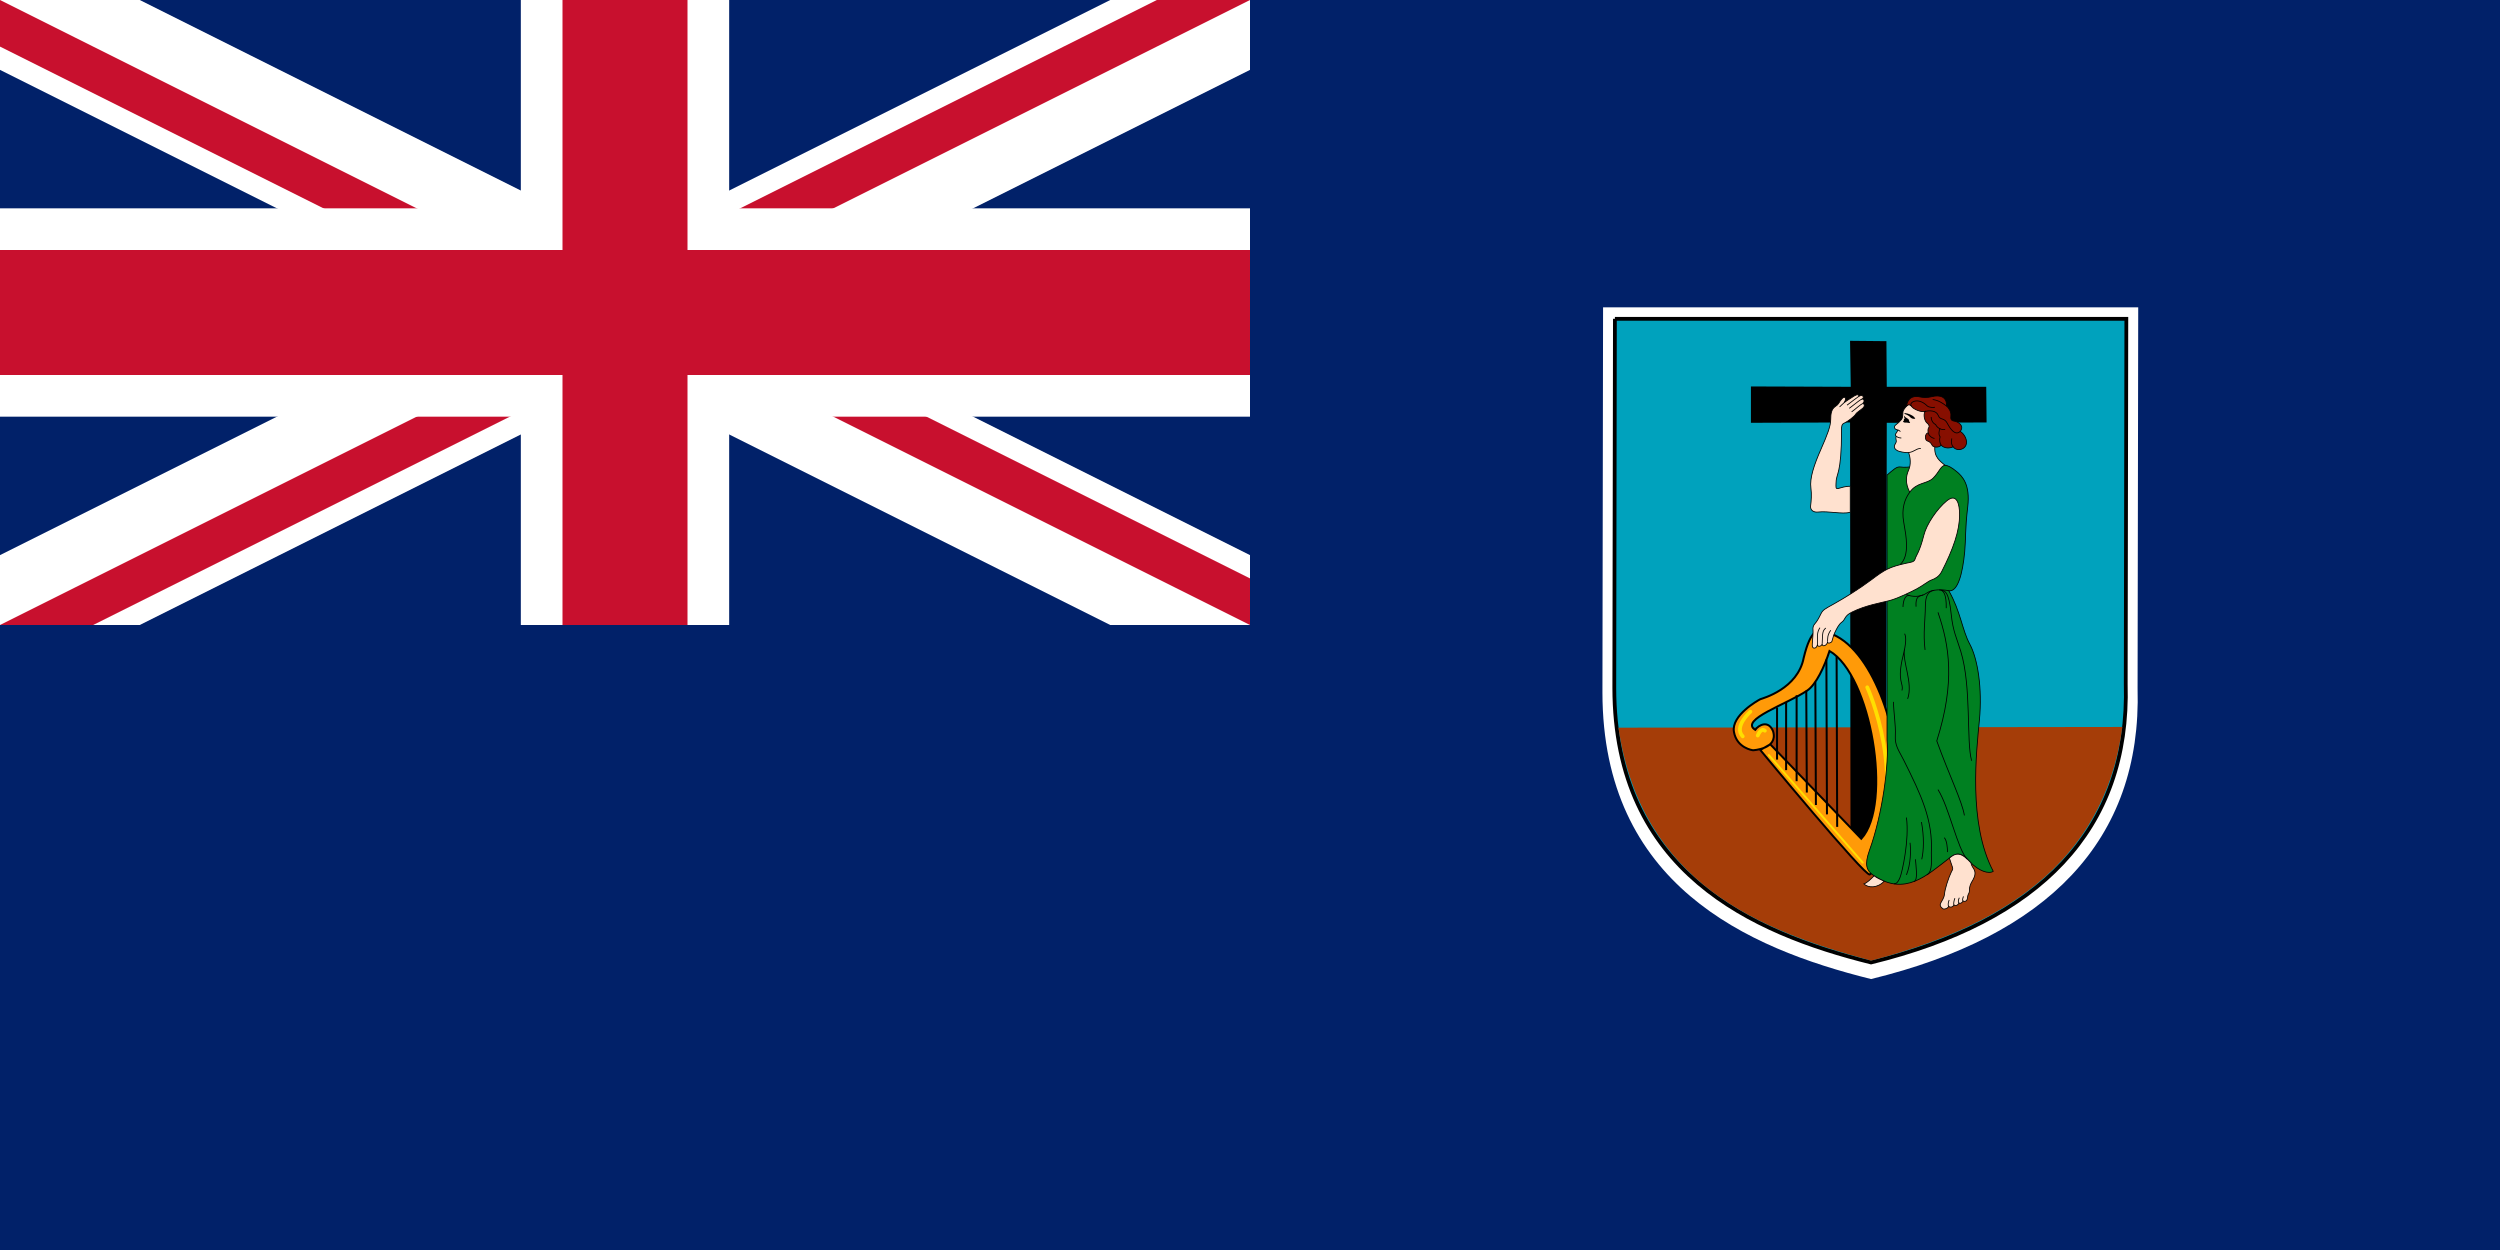
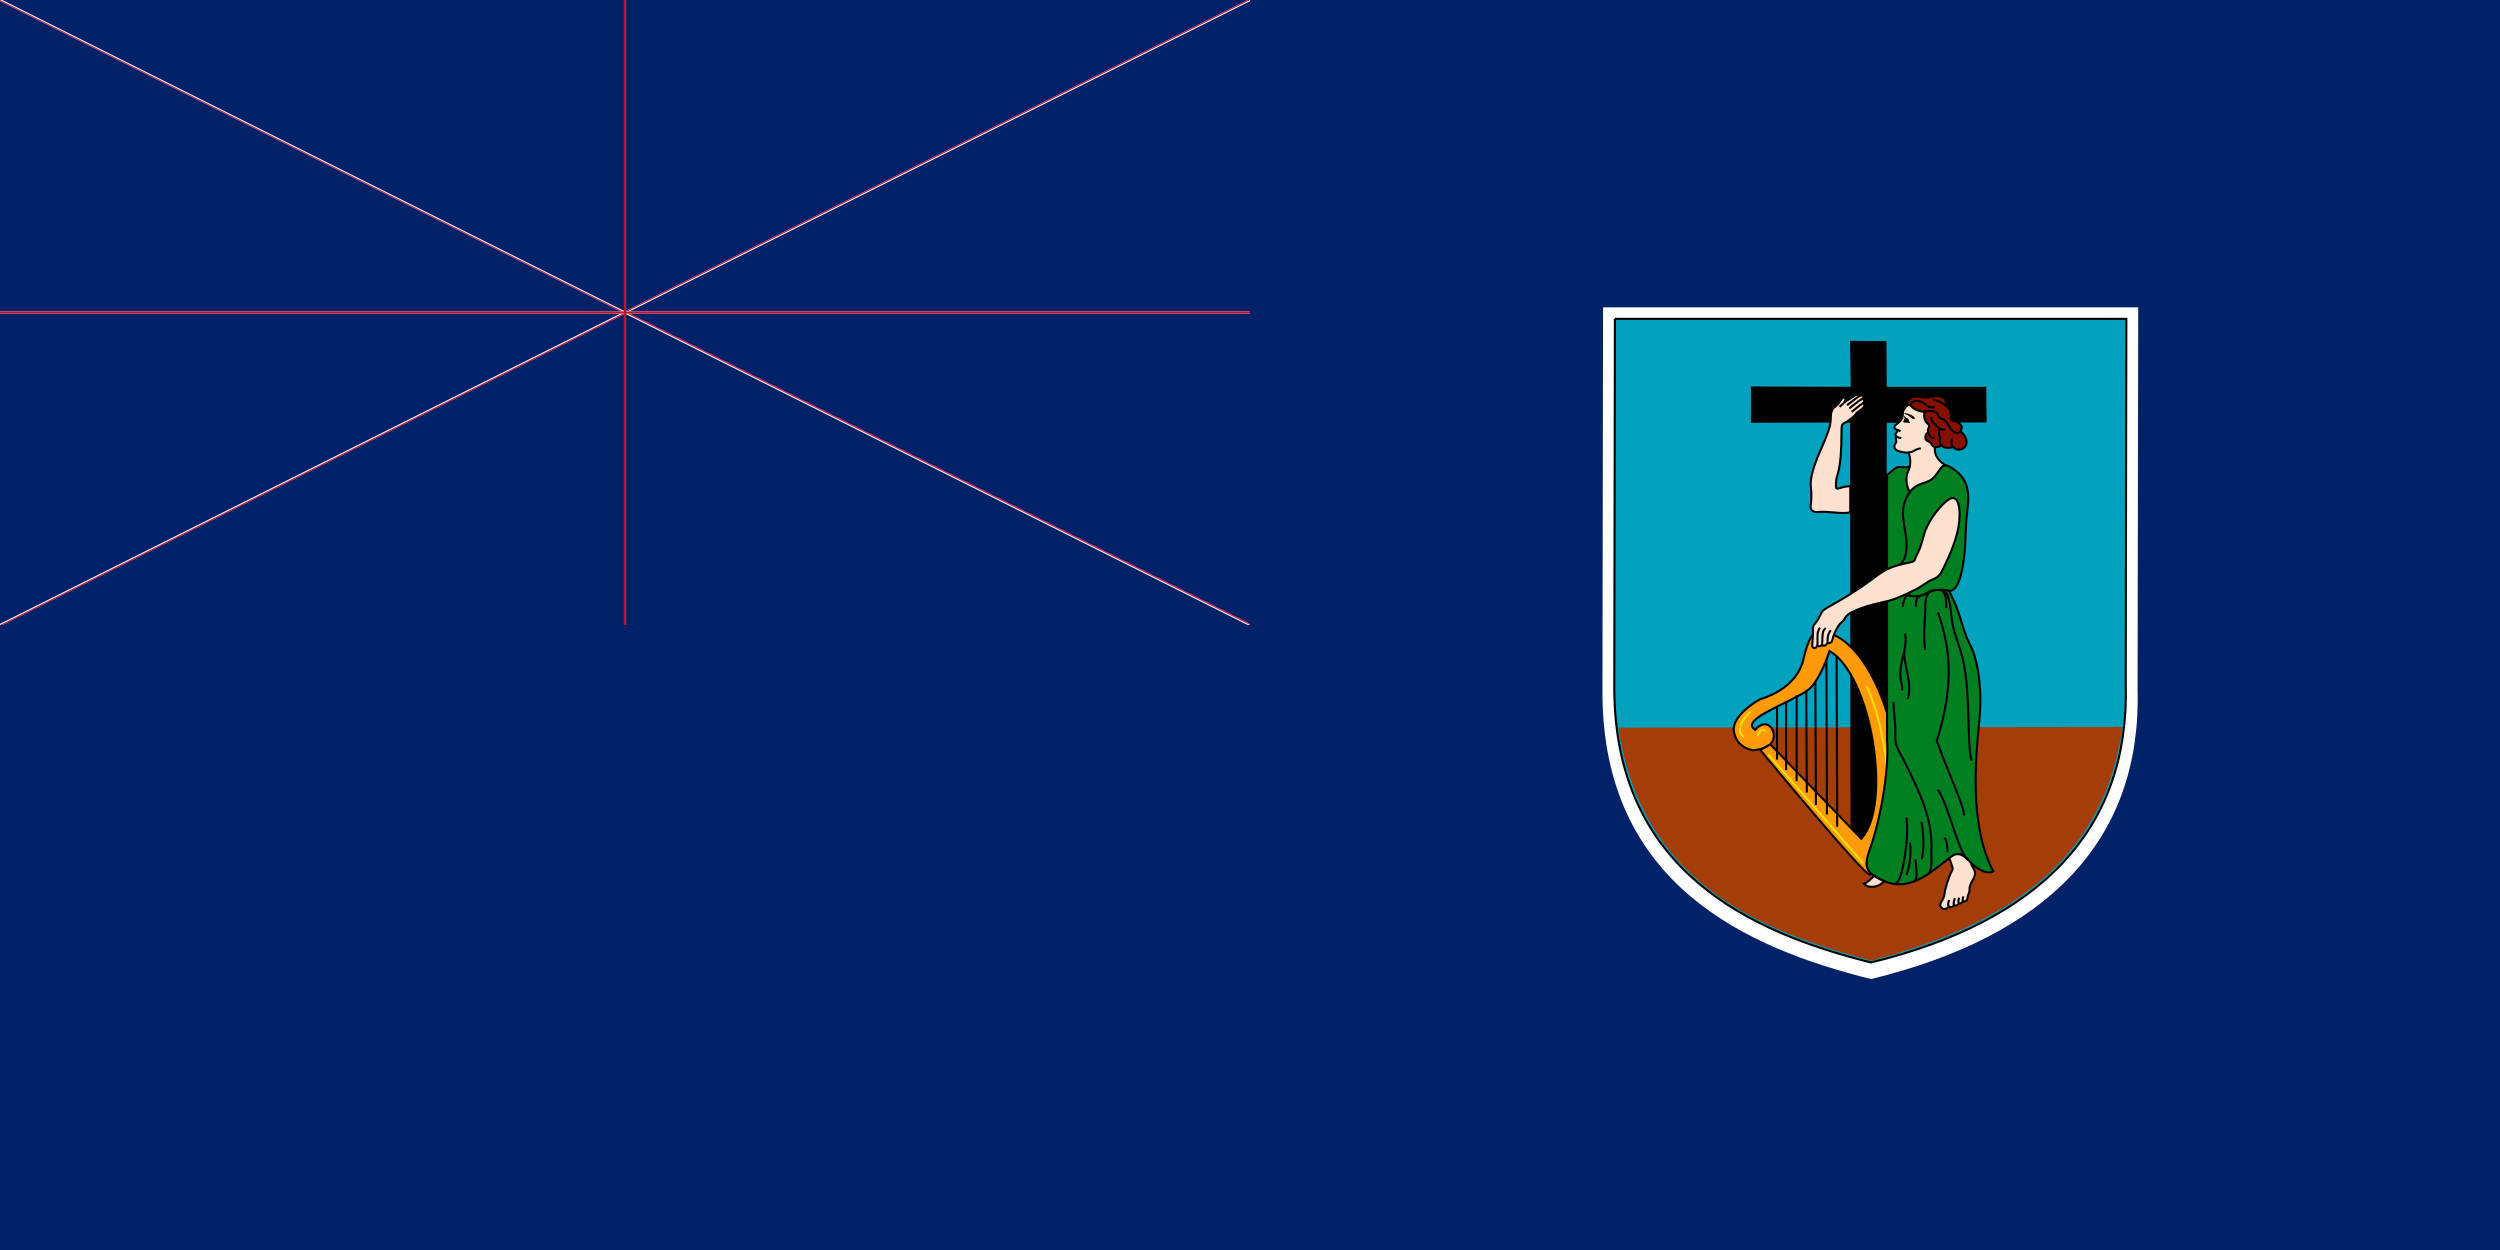
<svg xmlns="http://www.w3.org/2000/svg" viewBox="0 0 1200 600">
  <clipPath id="a">
    <path d="M0 0v150h700v150H600zm600 0H300v350H0v-50z" />
  </clipPath>
  <path fill="#012169" d="M0 0h1200v600H0z" />
-   <path d="M0 0l600 300m0-300L0 300" stroke="#fff" stroke-width="60" />
-   <path d="M0 0l600 300m0-300L0 300" stroke="#c8102e" stroke-width="40" clip-path="url(#a)" />
-   <path d="M300 0v350M0 150h700" stroke="#fff" stroke-width="100" />
-   <path d="M300 0v350M0 150h700" stroke="#c8102e" stroke-width="60" />
+   <path d="M0 0l600 300m0-300L0 300" stroke="#fff" strokeWidth="60" />
+   <path d="M0 0l600 300m0-300L0 300" stroke="#c8102e" strokeWidth="40" clip-path="url(#a)" />
+   <path d="M300 0v350M0 150h700" stroke="#fff" strokeWidth="100" />
+   <path d="M300 0v350M0 150h700" stroke="#c8102e" strokeWidth="60" />
  <path d="M0 300h600V0h600v600H0z" fill="#012169" />
  <path fill="#fff" d="M769.466 147.526h256.879l-.306 182.787c2.137 73.48-43.662 119.076-127.931 139.634-59.834-14.86-128.837-45.596-128.939-137.549l.305-184.872z" />
-   <path fill="#00a2bd" stroke="#000" stroke-width="1.813" d="M775.152 153.036h245.493l-.291 175.155c2.041 70.41-41.728 114.102-122.261 133.802-57.188-14.237-123.132-43.692-123.23-131.805l.292-177.152z" />
+   <path fill="#00a2bd" stroke="#000" strokeWidth="1.813" d="M775.152 153.036h245.493l-.291 175.155c2.041 70.41-41.728 114.102-122.261 133.802-57.188-14.237-123.132-43.692-123.23-131.805l.292-177.152z" />
  <path fill="#a53d08" d="M1018.74 348.938c-8.93 67.21-60.692 96.576-120.655 112.162-53.073-14.238-110.174-36.968-121.243-111.824l241.901-.338z" />
  <path d="M888.365 185.664l-.342-22.075 17.455.17.171 21.905h47.744l.17 17.113-47.914.17-.383 201.816-17.026.107-.217-202.093-47.583.171.01-17.455z" />
-   <g fill="#ff9a08" stroke="#000" stroke-width=".968">
+   <g fill="#ff9a08" stroke="#000" strokeWidth=".968">
    <path d="M849.714 357.267l43.703 45.338c15.112-16.61 4.63-78.696-15.247-90.13-2.382 7.351-6.434 16.166-10.74 19.008-9.475 6.457-32.692 14.006-24.932 18.84 1.77-2.45 6.399-4.765 8.577.681 2.587 8.577-9.666 9.122-9.666 9.122s-7.76-.954-9.122-8.85 11.559-15.105 12.662-15.656c1.089-.41 17.971-4.901 20.83-19.879 3.54-14.704 7.216-12.525 7.897-12.798 22.055 2.178 36.487 41.662 37.305 69.436.816 27.774-11.3 46.154-13.48 47.38-2.177 1.225-52.552-59.769-52.552-59.769l4.765-2.723z" fill-rule="evenodd" />
    <path d="M881.573 315.061l.271 81.825m-5.172-80.328l.271 74.338m-5.581-63.582l.271 59.088m-4.628-54.868l.273 48.879m-4.902-46.7v41.253m-5.038-37.985v32.675m-4.356-30.088v25.05" />
-     <g fill="none" stroke="#ffdf00" stroke-width="1.813" stroke-linecap="round">
-       <path stroke-width=".968" d="M849.033 362.441l45.065 51.6" />
+     <g fill="none" stroke="#ffdf00" strokeWidth="1.813" stroke-linecap="round">
+       <path strokeWidth=".968" d="M849.033 362.441l45.065 51.6" />
      <path d="M896.276 329.901s20.424 44.658 1.498 81.417m-54.051-58.272s1.498-3.948 3.404-2.314m-6.943-9.122s-8.169 7.215-3.676 11.845" />
    </g>
  </g>
-   <g stroke="#000" stroke-width=".399">
+   <g stroke="#000" strokeWidth=".399">
    <path fill="#008021" d="M905.779 228.044c3.025-2.595 4.595-4.181 6.468-3.892 1.874.288 4.425.143 6.298-.433 1.88-.578 11.177-1.73 15-.433 1.298.144 3.026.866 5.69 3.1 2.671 2.235 6.564 6.128 5.266 16.942-1.297 10.813-.873 15.439-1.443 21.483-1.006 10.67-3.373 19.456-7.64 18.744 5.767 10.093 6.343 18.744 10.09 25.665 3.753 6.921 6.057 21.051 4.614 36.335-1.437 15.284-5.475 49.6 6.633 72.67-2.02 1.441-6.918 0-11.247-4.615-4.323-4.614-6.222-4.462-9.804-1.73-10.956 8.363-21.216 18.442-36.33 8.363-3.462-2.307-4.557-5.074-2.02-12.112 6.343-17.59 9.425-41.725 8.425-53.06V228.044z" />
    <path d="M916.171 217.23c.791 2.451 1.222 5.623-.076 8.506-1.297 2.884-1.582 6.345.576 10.526 3.462-4.902 8.367-3.893 11.247-6.776 2.886-2.884 3.462-5.624 5.627-6.2-2.165-1.875-5.481-3.893-4.76-9.373.722-5.479 8.361-9.948 1.443-18.311-4.468-5.399-10.962-3.893-13.772-1.802-1.323.982-2.45 2.378-2.88 3.316-.437.937.108 3.07-.943 4.326a14.172 14.172 0 01-2.595 2.45c-.646.47-1.05 1.152-.36 1.947.278.318.784.386 1.341.579-.323.648-.69 1.295-1.05 1.764-.342.44-.197.86.215 1.218-.545 1.73.506 1.918-.216 3.216-.626 1.122-1.474 2.45.867 3.749.646.36 3.716 1.072 5.336.865zm-28.045 28.693c-4.038 1.01-10.525-.72-15.43-.144-2.165.255-3.893-.865-3.602-3.028.285-2.163.576-5.479.14-8.507-.672-4.718 1.588-11.246 4.759-18.456 3.17-7.209 4.76-11.246 4.76-14.634 0-2.235.215-4.759 2.234-6.056 1.493-.959 1.778-1.89 2.31-2.667 1.221-1.803 2.373-2.235 2.519-1.153.088.643-.146 1.225-.722 2.09 1.298-1.082 3.5-2.344 4-2.704.507-.36 3.07-2.162 3.21-.468 1.012-.505 1.696-.47 1.949.071.272.585.107.83-.4 1.262.722-.144 1.552 1.118.109 2.235.76-.252 1.512 1.01.183 2.163-1.38 1.19-2.956 2.019-3.462 2.956-.506.937-3.93 3.569-5.298 4.145-1.373.577-1.443 1.368-1.443 3.388 0 22.205-2.664 20.4-2.664 25.738 0 1.441-.291 2.739 1.152 2.306 1.443-.432 3.531-1.081 5.696-1.081v12.544zm.861 47.869c6.52-3.258 13.988-4.47 17.88-5.479 3.893-1.01 10.095-4.036 13.12-5.622 3.032-1.587 5.482-3.75 7.21-4.327 1.734-.576 3.67-1.77 4.76-3.892 5.62-10.958 8.651-19.752 8.651-27.395 0-5.047-1.297-10.67-6.202-6.633-4.608 3.795-9.627 11.11-10.956 16.437-2.02 8.074-3.747 9.805-4.184 11.39-.43 1.587-2.063 1.585-4.038 2.02-8.506 1.874-10.525 3.17-16.867 7.93-6.342 4.757-13.266 8.94-17.88 11.534-4.614 2.596-5.475 2.884-6.488 4.974-1.006 2.09-1.943 3.677-2.81 4.615-.867.937-1.114 2.032-.937 3.172.146.937-.291 5.262-.36 6.704-.077 1.442.284 1.803.866 1.874.576.073 1.368-.216 1.659-1.946-.291 1.73 2.088 1.153 2.234-.144-.076 1.874 2.45.793 2.595-.937 0 1.225 1.911.378 2.089-.217.43-1.441.79-3.027 1.367-4.18.842-1.675 1.74-3.843 3.392-5.048 1.874-1.37 1.007-2.883 4.899-4.83zm46.716 118.088c.437 1.586 1.228 3.389 1.513 4.47.29 1.081-.216 1.419-.5 2.019-1.513 3.172-3.14 8.228-3.393 10.958-.139 1.586-1.221 3.1-1.728 4.037-.557 1.034-.341 1.831.937 2.811.614.469 2.595-.144 2.81-1.153.722.72 2.02.433 2.595-.65.652.65 1.734.217 2.456-.864.646.433 1.582-.433 1.943-1.01 1.013.505 2.095-.107 2.127-2.09.006-.398.253-1.081.544-1.55.285-.469.392-1.37.36-2.163-.037-.793.47-2.379 1.153-3.496.683-1.118 1.873-3.1 1.367-4.975-.469-1.746-1.222-1.586-1.874-4.109-1.582-1.658-3.747-3.965-5.98-4.11-2.235-.143-3.533 1.37-4.33 1.875zm-41.02 12.4c2.019 2.018 6.563 2.09 9.734-1.298-1.152-.505-3.677-1.658-4.829-2.595-1.588 1.586-3.392 3.388-4.905 3.893z" fill="#ffe1cf" />
    <path fill="#870f00" d="M915.089 195.026c.791-5.118 4.418-4.998 6.703-4.47.936.217 3.247.433 5.405-.144 4.278-1.14 7.5.36 7.07 4.47 1.152.865 2.373 2.883 2.158 4.614-.215 1.73.145 2.451 1.734 2.667 1.582.217 4.975 2.163 2.734 4.902 2.165 1.299 3.823 4.614 2.671 6.85-1.152 2.234-4.614 2.595-6.057.576-1.582.72-4.183.865-5.766-.792-1.082 1.296-3.823 1.153-4.329 0-.5-1.154-1.354-1.771-2.373-2.092-1.159-.36-1.228-3.532.5-3.893-.216-.937-.14-2.018.29-2.523s.07-1.441-.936-2.235c-1.013-.793-1.873-3.821-.867-5.479-1.728.577-5.55-1.081-6.342-2.235-.797-1.153-1.873-1.225-2.595-.216z" />
    <g fill="none">
      <path d="M916.171 217.23c2.81-.36 3.747-2.09 5.836-1.947m-11.823-5.882c.184.162.418.294.684.44.57.308 1.19.344 1.765.415m-1.614-3.838c.392.135.81.333 1.184.719m5.335-12.111c-1.658-1.586 2.81-4.83 7.5-.216.874.86 3.095.865 3.747.648m-4.759 2.019c2.165-.505 5.405-.505 6.342 1.946.943 2.452 2.816.865 4.33 3.75 1.512 2.883 3.892 6.127 6.195 3.892m-9.152 6.633c-.652-.865-.937-2.74-.506-4.038-.867-1.009-.507-3.1 0-4.109m-5.696 2.163c.076.865 1.228 2.451 3.032 2.74m8.936 4.037c-1.006-1.298-.867-2.45-.646-4.037" />
      <path d="M926.982 200.145c-.07 1.297.722 3.028 2.089 3.604.29.72 1.734 2.74 4.614 2.452m.582-11.319c-1.582-1.228-3.728-2.74-6.563-3.115m-11.033 44.495c-2.45 3.317-4.038 7.93-2.88 14.419 1.152 6.488 3.026 16.004-1.734 20.33m23.361 12.544c-3.317-.72-8.076-.72-10.671 1.154s-6.924 2.018-9.804.576" />
      <path d="M928.425 283.339c-2.886.504-4.253 2.523-4.253 7.858 0 5.335-1.152 13.12-.146 20.762m-.867-26.385c-1.873.504-3.817.576-3.456 5.623m-6.272.144c.07-3.1 1.152-5.984 3.171-5.48m17.589 6.057c.146-6.849-1.367-8.795-3.386-8.723 2.74.072 4.608.407 5.766 11.607.867 8.362 2.614 11.323 4.614 17.88 5.19 17.013 2.595 43.254 5.19 52.482m-16.147-71.228c5.475 15.861 8.36 33.451-.576 61.711 6.05 16.726 12.108 28.837 13.26 35.759m-29.988-59.982c1.006-3.604-2.595-4.037.576-16.725 1.373-5.496 1.589-8.795.721-10.526m.001 7.499c-1.298 5.624 4.184 16.149 1.443 23.79m-6.779 1.442c0 4.902 1.152 11.246.867 16.149-.291 4.902 1.709 7.174 4.038 11.823 8.361 16.726 14.051 28.659 13.26 44.41-.14 2.883.867 8.939-2.158 10.668m-15.792 4.254c.867.072 1.804-.36 2.886-2.956s4.545-18.167 3.101-28.837m1.729 12.112c.43 3.316.43 10.093-1.728 15.428m7.209-25.377c1.297 7.065 1.152 13.41.146 17.879m-3.032-.001c.146 2.884 1.443 10.093-.722 10.67m11.538-44.12c5.33 8.363 9.513 28.982 13.981 33.306m-9.367-3.316c-.146-2.307-.291-5.479-1.589-6.921m-56.013-94.008c.07-1.587-.215-3.1 1.513-5.551m-4.108 6.488c.215-5.551.14-6.056 1.728-7.57m-3.962 7.714c.07-3.965-.437-5.335 1.152-7.858m18.741-111.094c-.614.396-4.215 3.135-5.728 4.29m7.278-2.957c-.684.108-2.665 1.73-6.196 4.47m6.304-2.235c-1.114.504-3.24 2.56-5.19 3.93m-3.677-4.326c-.538.396-1.582 1.55-2.089 1.946m52.337 239.708c-.323-.36-.323-1.623.253-3.028m2.341 2.379c-.392-.396 0-2.127.399-3.244m2.057 2.379c-.468-.216-.614-1.226.07-2.596m1.873 1.586c-.323-.108-.468-.649.108-2.234" />
    </g>
    <path d="M913.969 199.567c1.044 1.37 2.127 1.225 2.317 2.108.19.884.329.946.531 1.209.203.26-.494.208-.835.067-.336-.14-1.184-.126-1.703-.119-.513.008-1.126-.599-.74-.67.38-.07.329-.19.272-.46-.057-.268.215-.693.373-.77.165-.078.05-.064-.095-.424-.152-.36-.341-1.236-.12-.941zm.633-1.254c1.17.137 3.19.77 4.285 1.982.86.953.158.7-.279.736-.436.036-1.29-.273-1.721-.815-.424-.541-1.696-1.227-2.374-1.406-.411-.106-.797-.601.089-.497z" stroke="none" />
  </g>
</svg>
